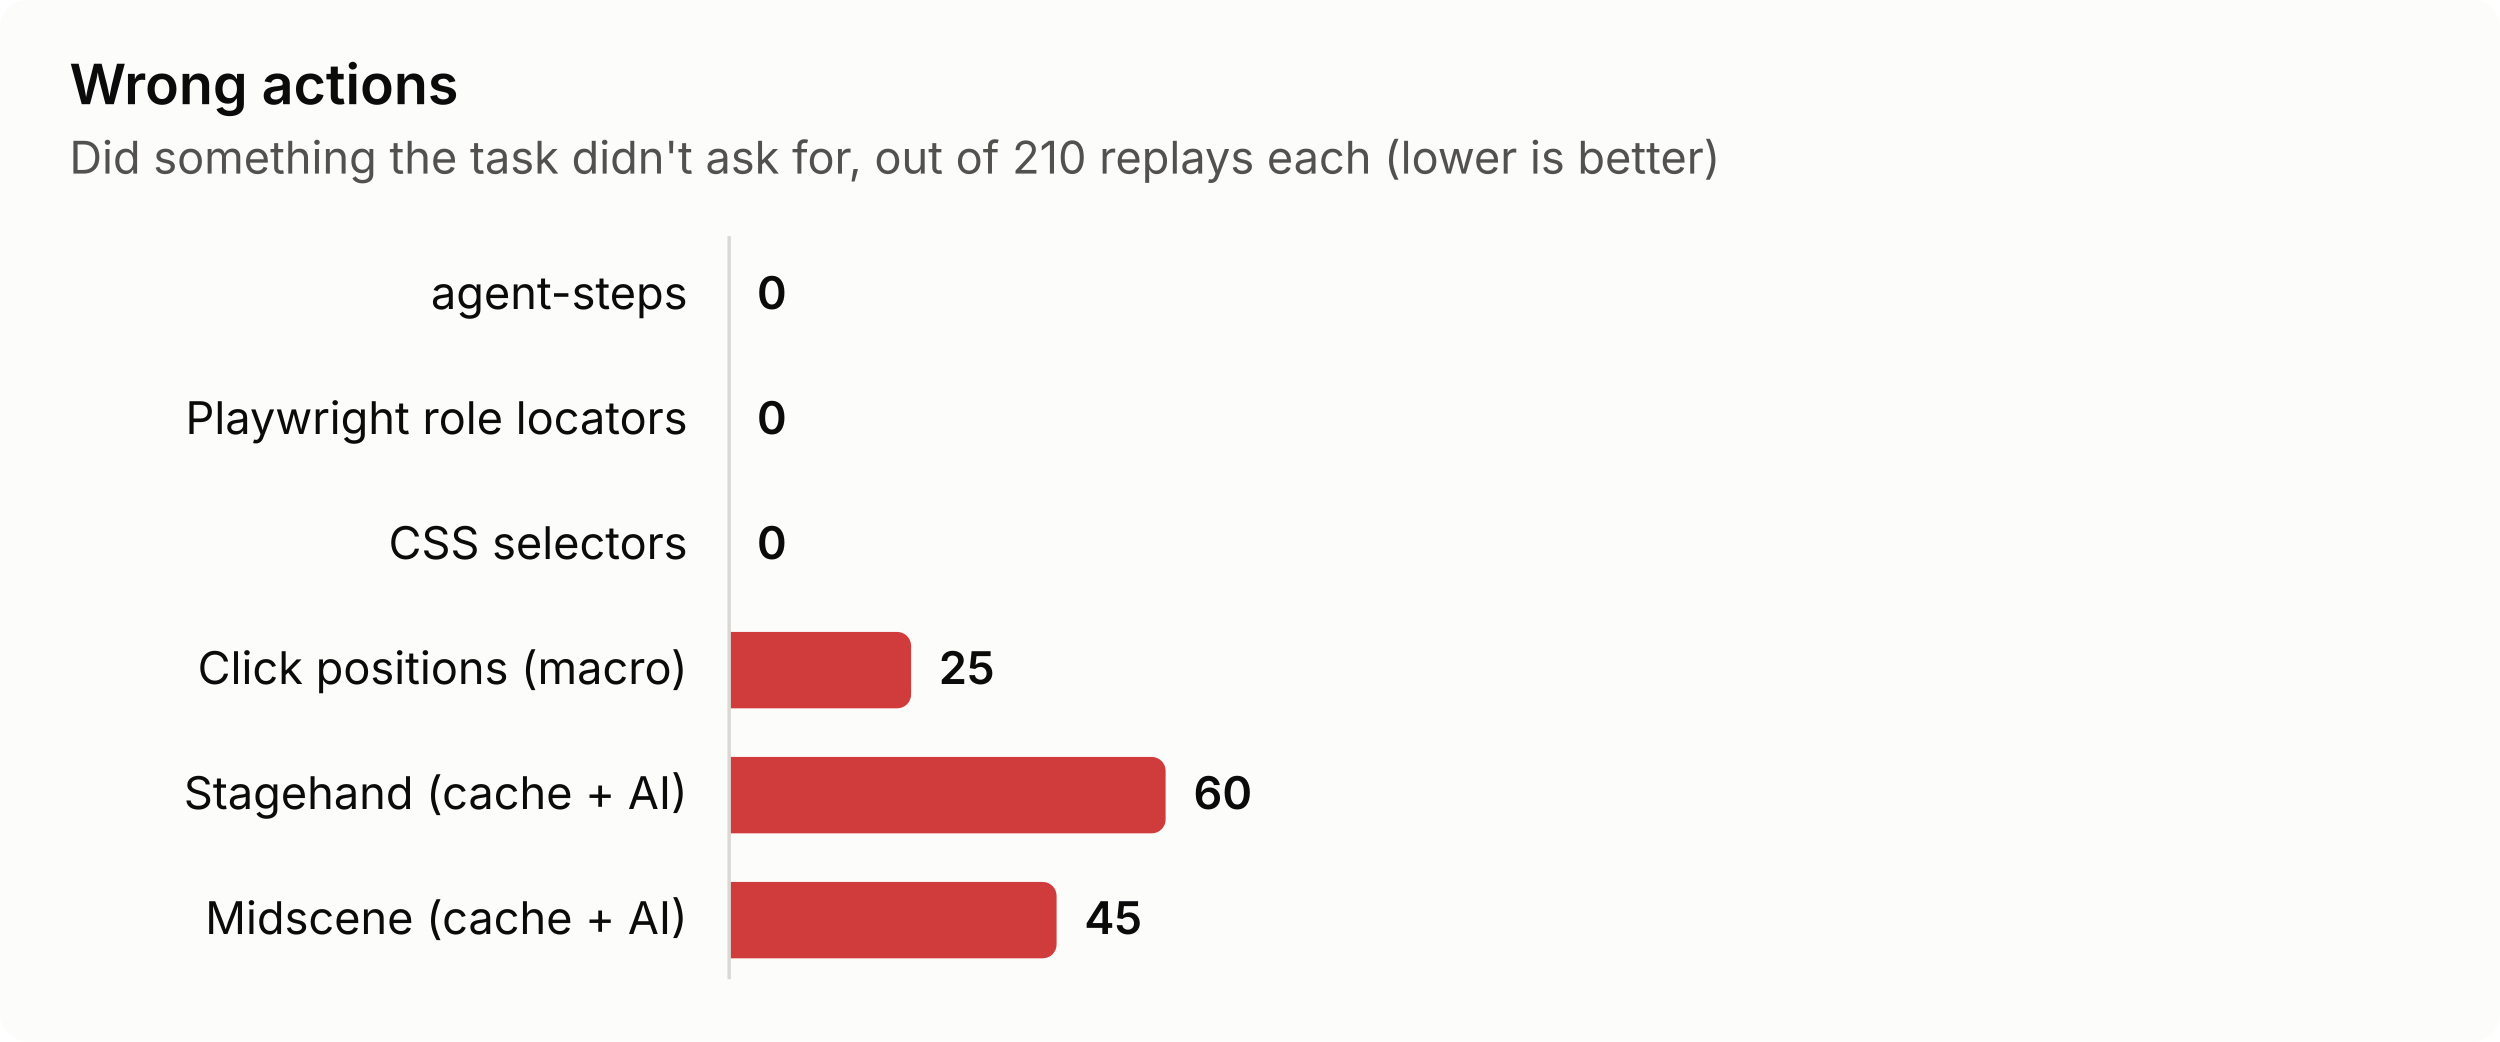
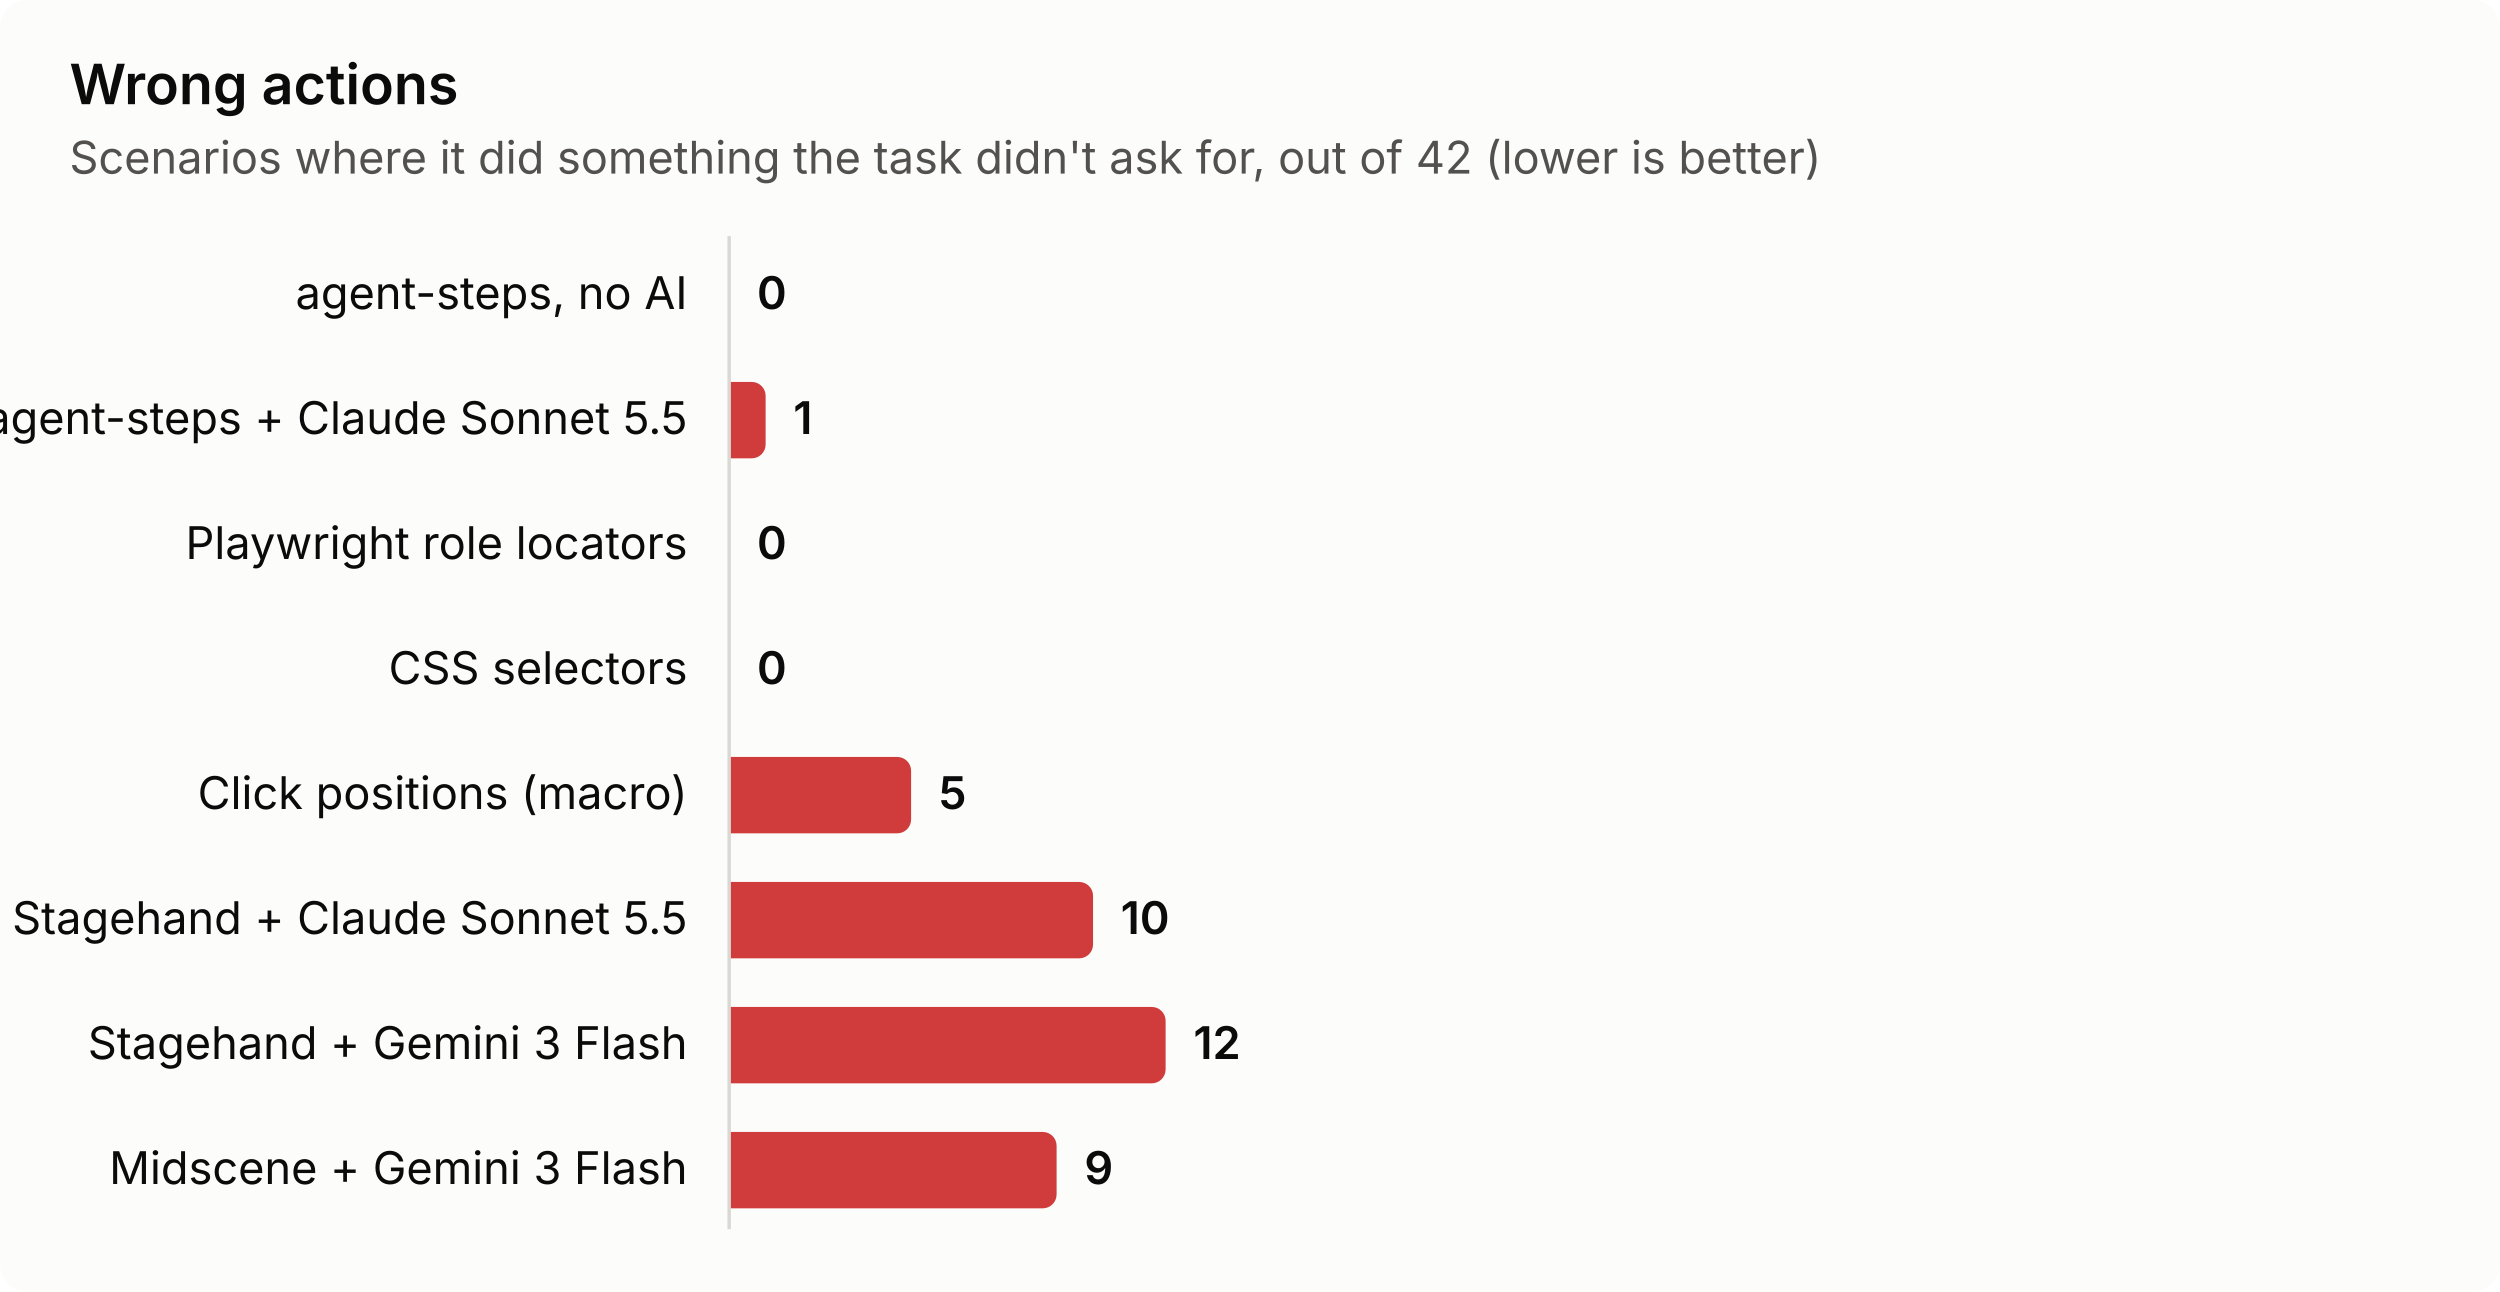
- <svg xmlns="http://www.w3.org/2000/svg" width="720" height="300" viewBox="0 0 720 300" font-family="-apple-system, BlinkMacSystemFont, 'Segoe UI', system-ui, sans-serif" font-size="13" role="img" aria-label="Wrong actions">
+ <svg xmlns="http://www.w3.org/2000/svg" width="720" height="372" viewBox="0 0 720 372" font-family="-apple-system, BlinkMacSystemFont, 'Segoe UI', system-ui, sans-serif" font-size="13" role="img" aria-label="Wrong actions">
  <style>
.surface{fill:#fcfcfb}.ink{fill:#0b0b0b}.ink2{fill:#52514e}.axis{stroke:#d9d8d3}.gap{stroke:#fcfcfb}
- .on-neutral{fill:#0b0b0b}.good{fill:#0ca30c}.neutral{fill:#a3a29c}.critical{fill:#d03b3b}.s1{fill:#2a78d6}.s2{fill:#eb6834}
+ .on-neutral{fill:#0b0b0b}.good{fill:#0ca30c}.neutral{fill:#a3a29c}.critical{fill:#d03b3b}.s1{fill:#2a78d6}.s2{fill:#eb6834}.s3{fill:#1baf7a}

- @media (prefers-color-scheme: dark){.surface{fill:#1a1a19}.ink{fill:#f0efec}.ink2{fill:#c3c2b7}.axis{stroke:#3a3936}.gap{stroke:#1a1a19}.neutral{fill:#6f6e69}.on-neutral{fill:#f0efec}.s1{fill:#3987e5}.s2{fill:#d95926}}
+ @media (prefers-color-scheme: dark){.surface{fill:#1a1a19}.ink{fill:#f0efec}.ink2{fill:#c3c2b7}.axis{stroke:#3a3936}.gap{stroke:#1a1a19}.neutral{fill:#6f6e69}.on-neutral{fill:#f0efec}.s1{fill:#3987e5}.s2{fill:#d95926}.s3{fill:#199e70}}
</style>
  <rect class="surface" width="100%" height="100%" rx="8" />
  <text class="ink" x="20" y="30" font-size="16" font-weight="600">Wrong actions</text>
-   <text class="ink2" x="20" y="50">Did something the task didn't ask for, out of 210 replays each (lower is better)</text>
-   <text class="ink" x="198" y="89" text-anchor="end">agent-steps</text>
+   <text class="ink2" x="20" y="50">Scenarios where it did something the task didn't ask for, out of 42 (lower is better)</text>
+   <text class="ink" x="198" y="89" text-anchor="end">agent-steps, no AI</text>
  <text class="ink" x="218" y="89" font-weight="600">0</text>
-   <text class="ink" x="198" y="125" text-anchor="end">Playwright role locators</text>
-   <text class="ink" x="218" y="125" font-weight="600">0</text>
-   <text class="ink" x="198" y="161" text-anchor="end">CSS selectors</text>
+   <text class="ink" x="198" y="125" text-anchor="end">agent-steps + Claude Sonnet 5.5</text>
+   <path class="critical" d="M210.0,110 h6.5 a4,4 0 0 1 4,4 v14 a4,4 0 0 1 -4,4 h-6.5 z" />
+   <text class="ink" x="228.476" y="125" font-weight="600">1</text>
+   <text class="ink" x="198" y="161" text-anchor="end">Playwright role locators</text>
  <text class="ink" x="218" y="161" font-weight="600">0</text>
-   <text class="ink" x="198" y="197" text-anchor="end">Click positions (macro)</text>
-   <path class="critical" d="M210.0,182 h48.4 a4,4 0 0 1 4,4 v14 a4,4 0 0 1 -4,4 h-48.4 z" />
-   <text class="ink" x="270.381" y="197" font-weight="600">25</text>
-   <text class="ink" x="198" y="233" text-anchor="end">Stagehand (cache + AI)</text>
-   <path class="critical" d="M210.0,218 h121.7 a4,4 0 0 1 4,4 v14 a4,4 0 0 1 -4,4 h-121.7 z" />
-   <text class="ink" x="343.714" y="233" font-weight="600">60</text>
-   <text class="ink" x="198" y="269" text-anchor="end">Midscene (cache + AI)</text>
-   <path class="critical" d="M210.0,254 h90.3 a4,4 0 0 1 4,4 v14 a4,4 0 0 1 -4,4 h-90.3 z" />
-   <text class="ink" x="312.286" y="269" font-weight="600">45</text>
-   <line class="axis" x1="210" x2="210" y1="68" y2="282" stroke-width="1" />
+   <text class="ink" x="198" y="197" text-anchor="end">CSS selectors</text>
+   <text class="ink" x="218" y="197" font-weight="600">0</text>
+   <text class="ink" x="198" y="233" text-anchor="end">Click positions (macro)</text>
+   <path class="critical" d="M210.0,218 h48.4 a4,4 0 0 1 4,4 v14 a4,4 0 0 1 -4,4 h-48.4 z" />
+   <text class="ink" x="270.381" y="233" font-weight="600">5</text>
+   <text class="ink" x="198" y="269" text-anchor="end">Stagehand + Claude Sonnet 5.5</text>
+   <path class="critical" d="M210.0,254 h100.8 a4,4 0 0 1 4,4 v14 a4,4 0 0 1 -4,4 h-100.8 z" />
+   <text class="ink" x="322.762" y="269" font-weight="600">10</text>
+   <text class="ink" x="198" y="305" text-anchor="end">Stagehand + Gemini 3 Flash</text>
+   <path class="critical" d="M210.0,290 h121.7 a4,4 0 0 1 4,4 v14 a4,4 0 0 1 -4,4 h-121.7 z" />
+   <text class="ink" x="343.714" y="305" font-weight="600">12</text>
+   <text class="ink" x="198" y="341" text-anchor="end">Midscene + Gemini 3 Flash</text>
+   <path class="critical" d="M210.0,326 h90.3 a4,4 0 0 1 4,4 v14 a4,4 0 0 1 -4,4 h-90.3 z" />
+   <text class="ink" x="312.286" y="341" font-weight="600">9</text>
+   <line class="axis" x1="210" x2="210" y1="68" y2="354" stroke-width="1" />
</svg>
